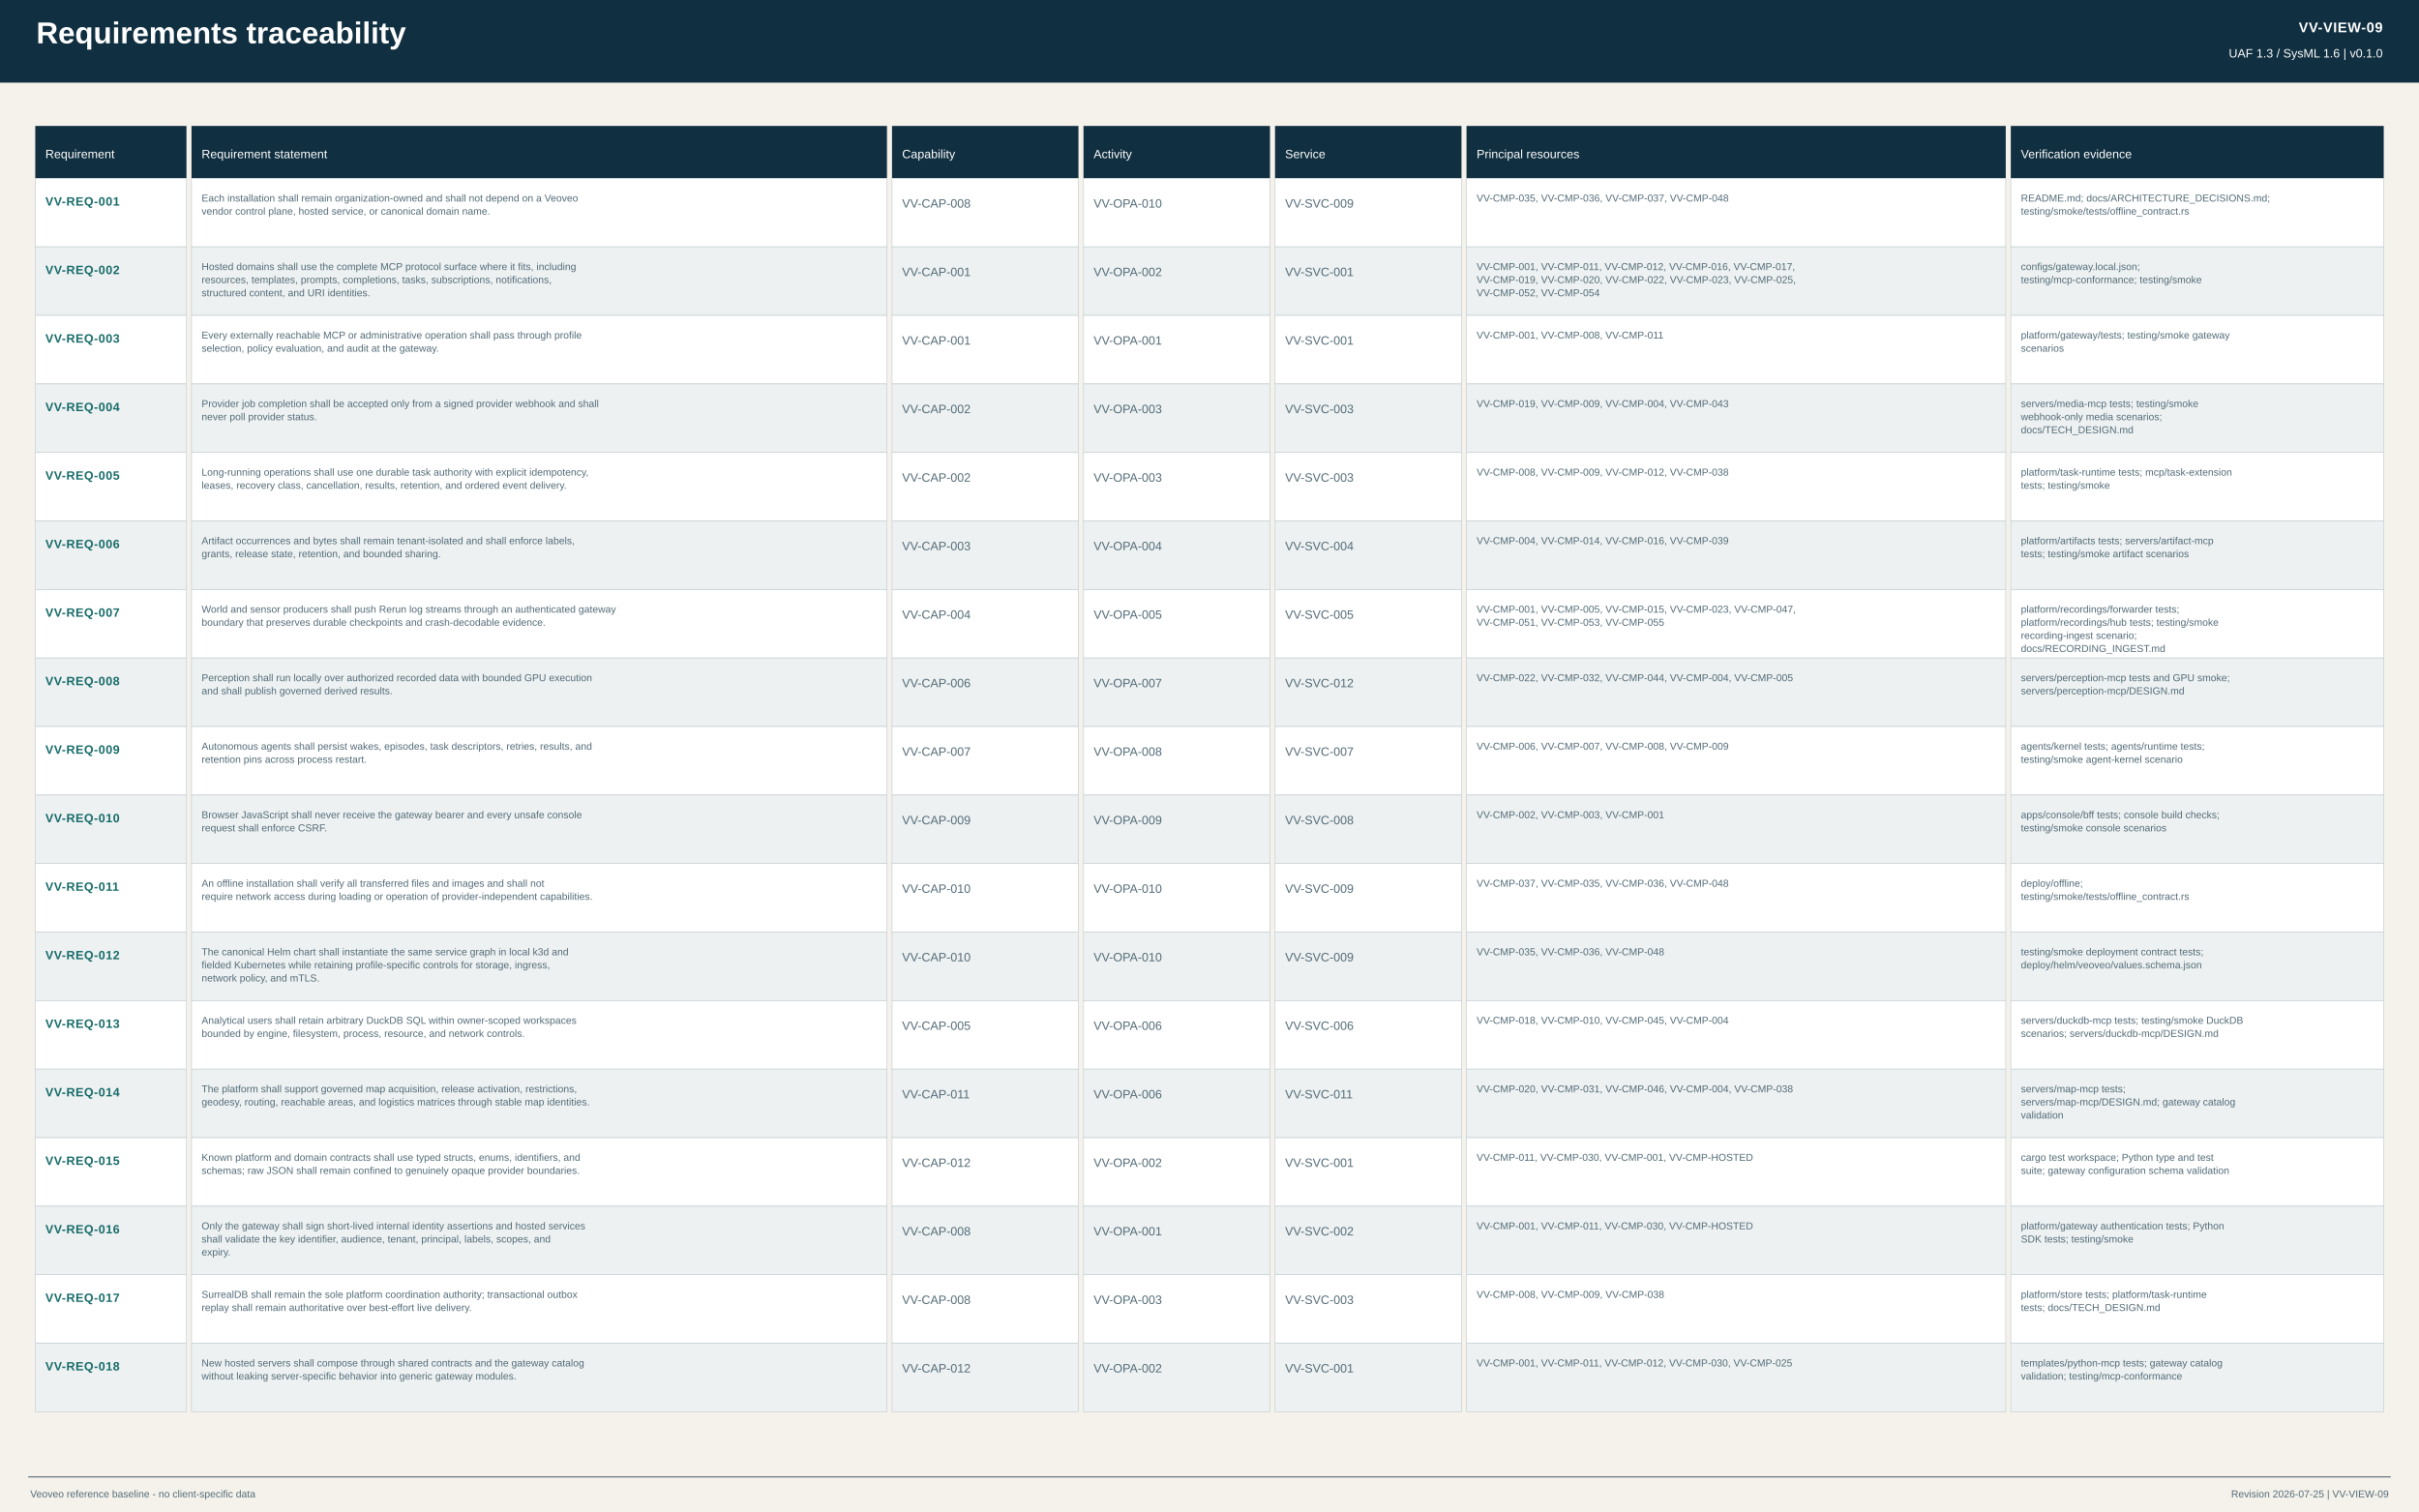
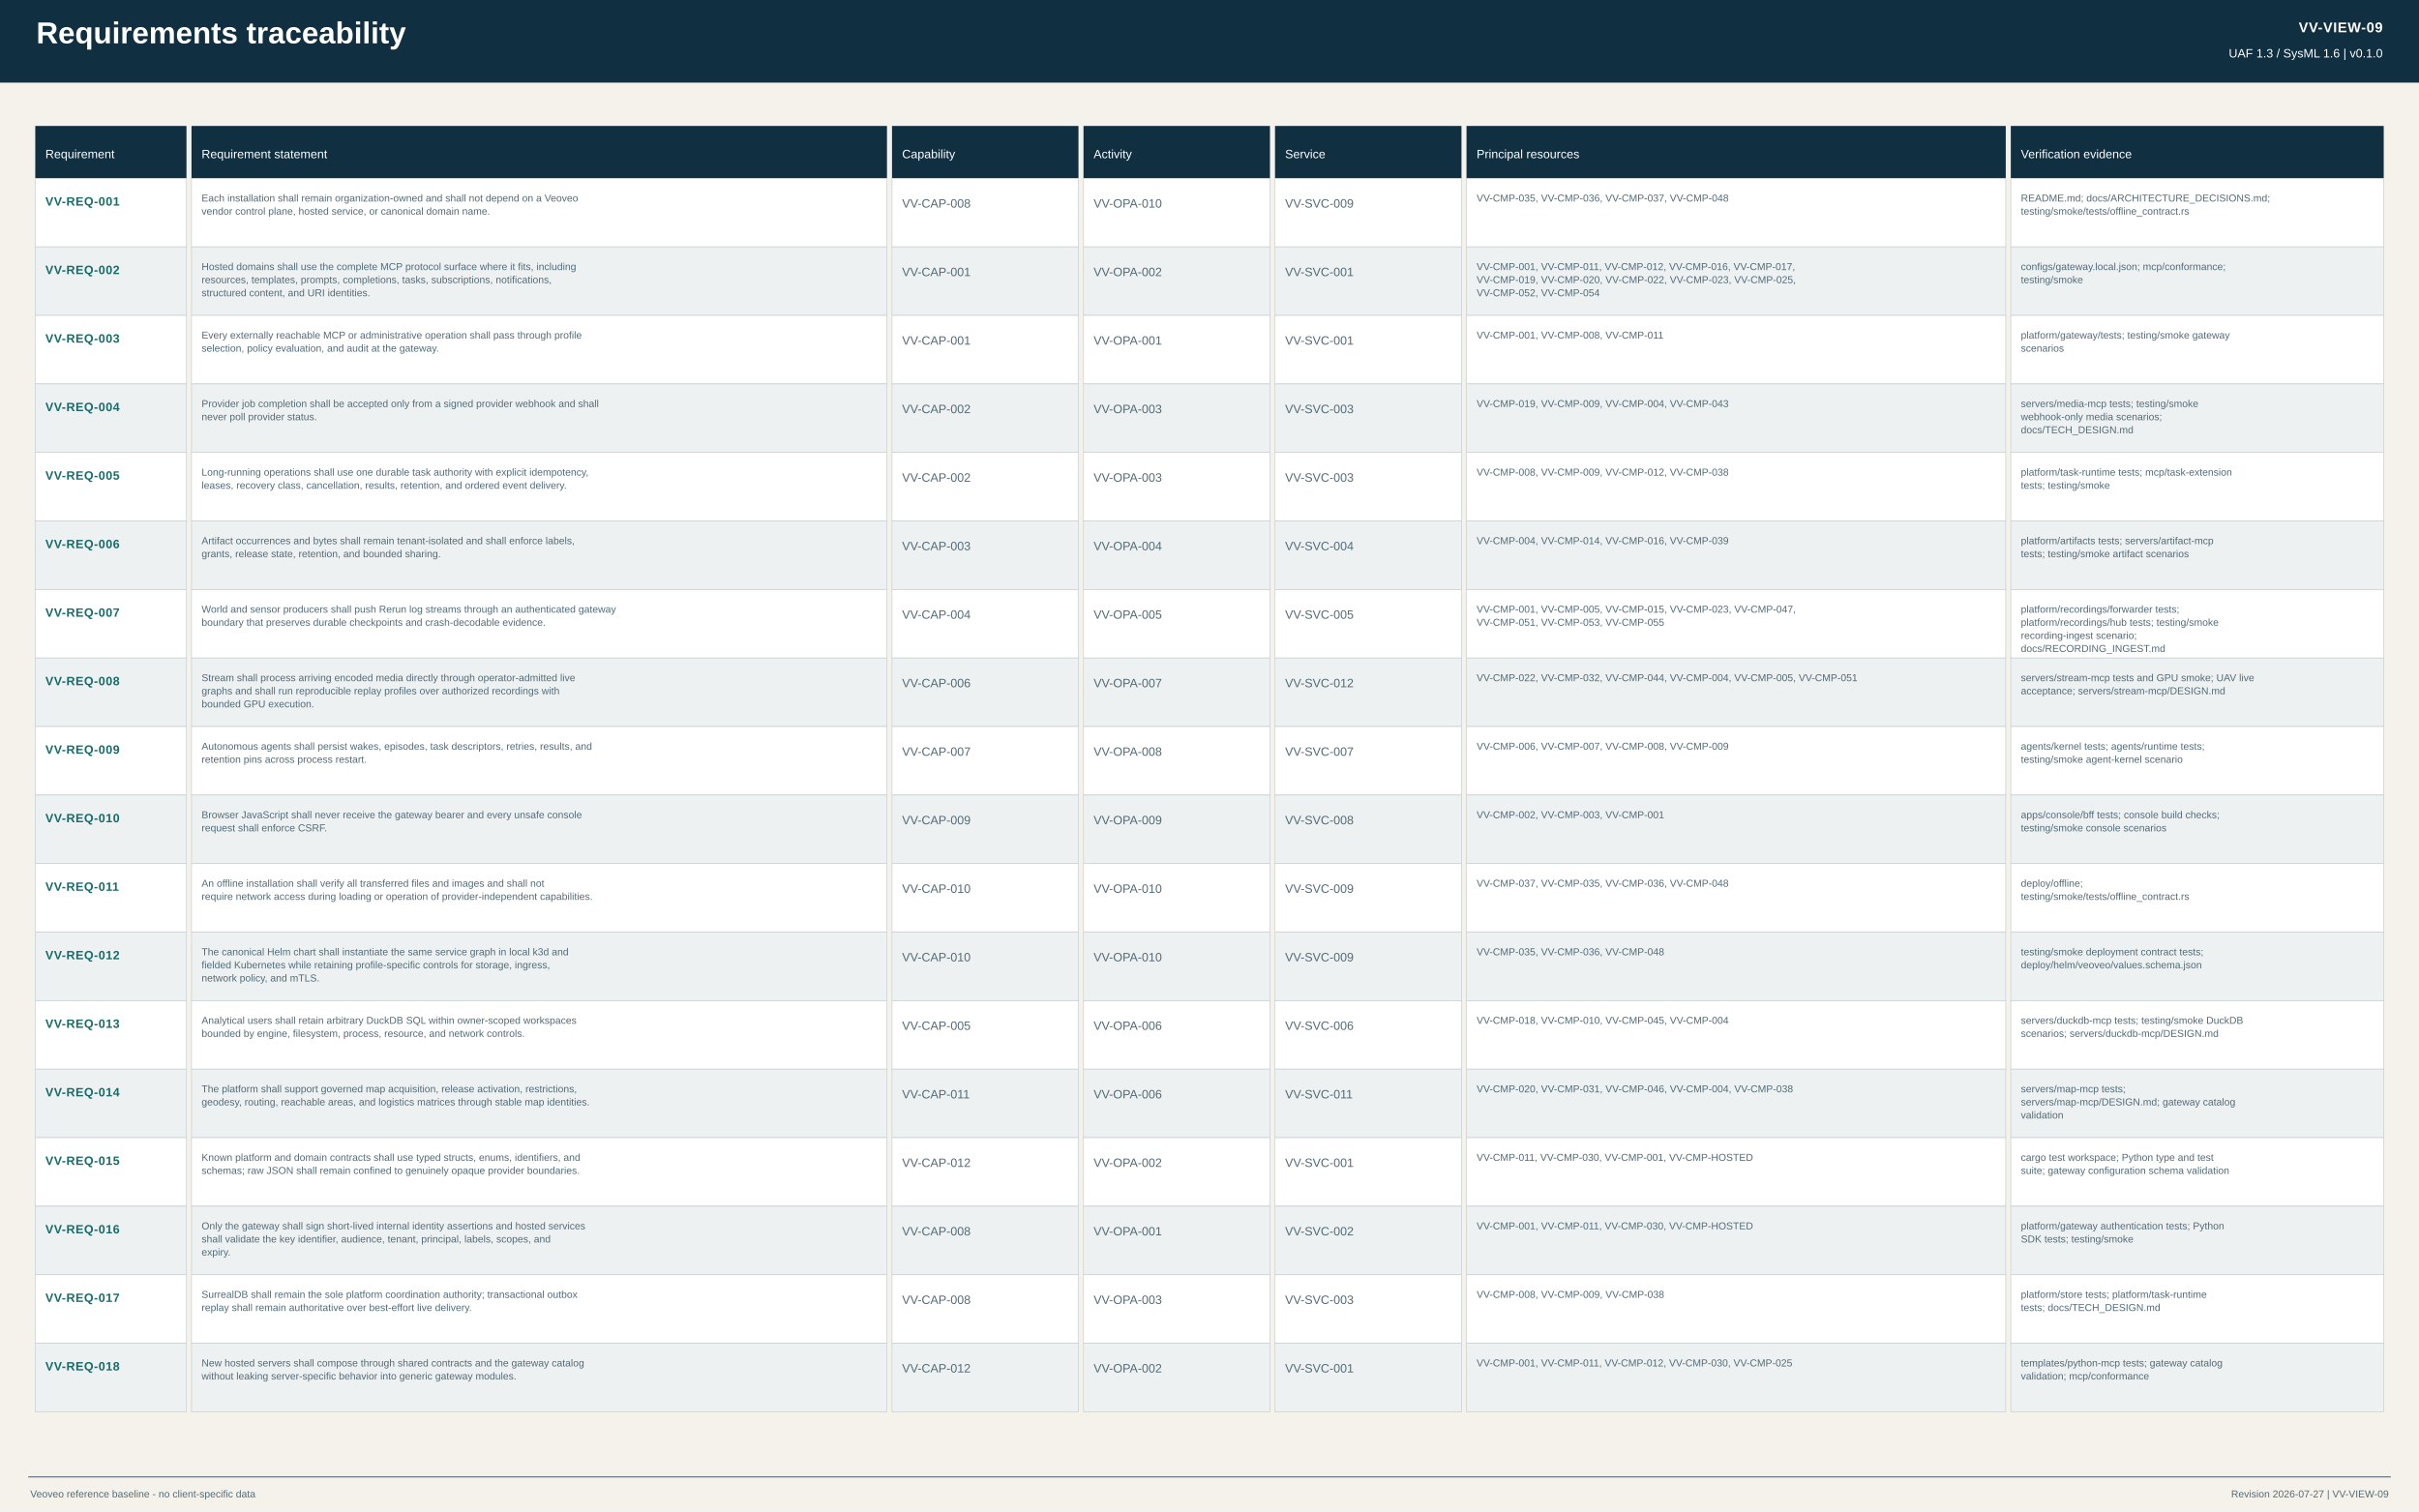
<svg xmlns="http://www.w3.org/2000/svg" viewBox="0 0 2400 1500" width="2400" height="1500" role="img" aria-labelledby="title desc">
  <defs>
    <marker id="arrow" viewBox="0 0 10 10" refX="9" refY="5" markerWidth="7" markerHeight="7" orient="auto-start-reverse">
      <path d="M 0 0 L 10 5 L 0 10 z" fill="#21465b" />
    </marker>
    <marker id="arrow-muted" viewBox="0 0 10 10" refX="9" refY="5" markerWidth="7" markerHeight="7" orient="auto-start-reverse">
      <path d="M 0 0 L 10 5 L 0 10 z" fill="#687983" />
    </marker>
    <filter id="shadow" x="-10%" y="-10%" width="120%" height="130%">
      <feDropShadow dx="0" dy="2" stdDeviation="3" flood-color="#0b2534" flood-opacity="0.12" />
    </filter>
  </defs>
  <style>
.title{font:700 30px Arial,Helvetica,sans-serif;fill:#102f40}.subtitle{font:400 15px Arial,Helvetica,sans-serif;fill:#4d626d}.label{font:700 14px Arial,Helvetica,sans-serif;fill:#102f40;letter-spacing:.04em}.node-title{font:700 17px Arial,Helvetica,sans-serif;fill:#102f40}.node-id{font:700 12px Arial,Helvetica,sans-serif;fill:#176b68;letter-spacing:.04em}.body{font:400 14px Arial,Helvetica,sans-serif;fill:#2d4653}.small{font:400 12px Arial,Helvetica,sans-serif;fill:#526a76}.tiny{font:400 10px Arial,Helvetica,sans-serif;fill:#526a76}.inverse{fill:#ffffff}.edge{stroke:#21465b;stroke-width:2.2;fill:none;marker-end:url(#arrow)}.edge-muted{stroke:#687983;stroke-width:1.6;fill:none;marker-end:url(#arrow-muted)}.edge-dash{stroke:#687983;stroke-width:1.5;stroke-dasharray:7 6;fill:none;marker-end:url(#arrow-muted)}
</style>
  <rect x="0" y="0" width="2400" height="1500" rx="0" fill="#f5f2eb" stroke="none" stroke-width="1" opacity="1" />
  <rect x="0" y="0" width="2400" height="82" rx="0" fill="#102f40" stroke="none" stroke-width="1" opacity="1" />
  <text x="36" y="43" class="title inverse" text-anchor="start">Requirements traceability</text>
  <text x="2364" y="32" class="label inverse" text-anchor="end">VV-VIEW-09</text>
  <text x="2364" y="57" class="small inverse" text-anchor="end">UAF 1.3 / SysML 1.6 | v0.1.0</text>
  <rect x="35" y="125" width="150" height="52" rx="0" fill="#102f40" stroke="none" stroke-width="1" opacity="1" />
  <text x="45" y="157" class="small inverse" text-anchor="start">Requirement</text>
  <rect x="190" y="125" width="690" height="52" rx="0" fill="#102f40" stroke="none" stroke-width="1" opacity="1" />
  <text x="200" y="157" class="small inverse" text-anchor="start">Requirement statement</text>
  <rect x="885" y="125" width="185" height="52" rx="0" fill="#102f40" stroke="none" stroke-width="1" opacity="1" />
  <text x="895" y="157" class="small inverse" text-anchor="start">Capability</text>
  <rect x="1075" y="125" width="185" height="52" rx="0" fill="#102f40" stroke="none" stroke-width="1" opacity="1" />
  <text x="1085" y="157" class="small inverse" text-anchor="start">Activity</text>
  <rect x="1265" y="125" width="185" height="52" rx="0" fill="#102f40" stroke="none" stroke-width="1" opacity="1" />
  <text x="1275" y="157" class="small inverse" text-anchor="start">Service</text>
  <rect x="1455" y="125" width="535" height="52" rx="0" fill="#102f40" stroke="none" stroke-width="1" opacity="1" />
  <text x="1465" y="157" class="small inverse" text-anchor="start">Principal resources</text>
  <rect x="1995" y="125" width="370" height="52" rx="0" fill="#102f40" stroke="none" stroke-width="1" opacity="1" />
  <text x="2005" y="157" class="small inverse" text-anchor="start">Verification evidence</text>
  <rect x="35" y="177" width="150" height="68" rx="0" fill="#ffffff" stroke="#c7d1d5" stroke-width="0.7" opacity="1" />
  <rect x="190" y="177" width="690" height="68" rx="0" fill="#ffffff" stroke="#c7d1d5" stroke-width="0.7" opacity="1" />
  <rect x="885" y="177" width="185" height="68" rx="0" fill="#ffffff" stroke="#c7d1d5" stroke-width="0.7" opacity="1" />
  <rect x="1075" y="177" width="185" height="68" rx="0" fill="#ffffff" stroke="#c7d1d5" stroke-width="0.7" opacity="1" />
  <rect x="1265" y="177" width="185" height="68" rx="0" fill="#ffffff" stroke="#c7d1d5" stroke-width="0.7" opacity="1" />
  <rect x="1455" y="177" width="535" height="68" rx="0" fill="#ffffff" stroke="#c7d1d5" stroke-width="0.7" opacity="1" />
  <rect x="1995" y="177" width="370" height="68" rx="0" fill="#ffffff" stroke="#c7d1d5" stroke-width="0.7" opacity="1" />
  <text x="45" y="204" class="node-id" text-anchor="start">VV-REQ-001</text>
  <text x="200" y="200" class="tiny" text-anchor="start">
    <tspan x="200" dy="0">Each installation shall remain organization-owned and shall not depend on a Veoveo</tspan>
    <tspan x="200" dy="13">vendor control plane, hosted service, or canonical domain name.</tspan>
  </text>
  <text x="895" y="206" class="small" text-anchor="start">VV-CAP-008</text>
  <text x="1085" y="206" class="small" text-anchor="start">VV-OPA-010</text>
  <text x="1275" y="206" class="small" text-anchor="start">VV-SVC-009</text>
  <text x="1465" y="200" class="tiny" text-anchor="start">
    <tspan x="1465" dy="0">VV-CMP-035, VV-CMP-036, VV-CMP-037, VV-CMP-048</tspan>
  </text>
  <text x="2005" y="200" class="tiny" text-anchor="start">
    <tspan x="2005" dy="0">README.md; docs/ARCHITECTURE_DECISIONS.md;</tspan>
    <tspan x="2005" dy="13">testing/smoke/tests/offline_contract.rs</tspan>
  </text>
  <rect x="35" y="245" width="150" height="68" rx="0" fill="#edf1f2" stroke="#c7d1d5" stroke-width="0.7" opacity="1" />
  <rect x="190" y="245" width="690" height="68" rx="0" fill="#edf1f2" stroke="#c7d1d5" stroke-width="0.7" opacity="1" />
  <rect x="885" y="245" width="185" height="68" rx="0" fill="#edf1f2" stroke="#c7d1d5" stroke-width="0.7" opacity="1" />
  <rect x="1075" y="245" width="185" height="68" rx="0" fill="#edf1f2" stroke="#c7d1d5" stroke-width="0.7" opacity="1" />
  <rect x="1265" y="245" width="185" height="68" rx="0" fill="#edf1f2" stroke="#c7d1d5" stroke-width="0.7" opacity="1" />
  <rect x="1455" y="245" width="535" height="68" rx="0" fill="#edf1f2" stroke="#c7d1d5" stroke-width="0.7" opacity="1" />
  <rect x="1995" y="245" width="370" height="68" rx="0" fill="#edf1f2" stroke="#c7d1d5" stroke-width="0.7" opacity="1" />
  <text x="45" y="272" class="node-id" text-anchor="start">VV-REQ-002</text>
  <text x="200" y="268" class="tiny" text-anchor="start">
    <tspan x="200" dy="0">Hosted domains shall use the complete MCP protocol surface where it fits, including</tspan>
    <tspan x="200" dy="13">resources, templates, prompts, completions, tasks, subscriptions, notifications,</tspan>
    <tspan x="200" dy="13">structured content, and URI identities.</tspan>
  </text>
  <text x="895" y="274" class="small" text-anchor="start">VV-CAP-001</text>
  <text x="1085" y="274" class="small" text-anchor="start">VV-OPA-002</text>
  <text x="1275" y="274" class="small" text-anchor="start">VV-SVC-001</text>
  <text x="1465" y="268" class="tiny" text-anchor="start">
    <tspan x="1465" dy="0">VV-CMP-001, VV-CMP-011, VV-CMP-012, VV-CMP-016, VV-CMP-017,</tspan>
    <tspan x="1465" dy="13">VV-CMP-019, VV-CMP-020, VV-CMP-022, VV-CMP-023, VV-CMP-025,</tspan>
    <tspan x="1465" dy="13">VV-CMP-052, VV-CMP-054</tspan>
  </text>
  <text x="2005" y="268" class="tiny" text-anchor="start">
-     <tspan x="2005" dy="0">configs/gateway.local.json;</tspan>
-     <tspan x="2005" dy="13">testing/mcp-conformance; testing/smoke</tspan>
+     <tspan x="2005" dy="0">configs/gateway.local.json; mcp/conformance;</tspan>
+     <tspan x="2005" dy="13">testing/smoke</tspan>
  </text>
  <rect x="35" y="313" width="150" height="68" rx="0" fill="#ffffff" stroke="#c7d1d5" stroke-width="0.7" opacity="1" />
  <rect x="190" y="313" width="690" height="68" rx="0" fill="#ffffff" stroke="#c7d1d5" stroke-width="0.7" opacity="1" />
  <rect x="885" y="313" width="185" height="68" rx="0" fill="#ffffff" stroke="#c7d1d5" stroke-width="0.7" opacity="1" />
  <rect x="1075" y="313" width="185" height="68" rx="0" fill="#ffffff" stroke="#c7d1d5" stroke-width="0.7" opacity="1" />
  <rect x="1265" y="313" width="185" height="68" rx="0" fill="#ffffff" stroke="#c7d1d5" stroke-width="0.7" opacity="1" />
  <rect x="1455" y="313" width="535" height="68" rx="0" fill="#ffffff" stroke="#c7d1d5" stroke-width="0.7" opacity="1" />
  <rect x="1995" y="313" width="370" height="68" rx="0" fill="#ffffff" stroke="#c7d1d5" stroke-width="0.7" opacity="1" />
  <text x="45" y="340" class="node-id" text-anchor="start">VV-REQ-003</text>
  <text x="200" y="336" class="tiny" text-anchor="start">
    <tspan x="200" dy="0">Every externally reachable MCP or administrative operation shall pass through profile</tspan>
    <tspan x="200" dy="13">selection, policy evaluation, and audit at the gateway.</tspan>
  </text>
  <text x="895" y="342" class="small" text-anchor="start">VV-CAP-001</text>
  <text x="1085" y="342" class="small" text-anchor="start">VV-OPA-001</text>
  <text x="1275" y="342" class="small" text-anchor="start">VV-SVC-001</text>
  <text x="1465" y="336" class="tiny" text-anchor="start">
    <tspan x="1465" dy="0">VV-CMP-001, VV-CMP-008, VV-CMP-011</tspan>
  </text>
  <text x="2005" y="336" class="tiny" text-anchor="start">
    <tspan x="2005" dy="0">platform/gateway/tests; testing/smoke gateway</tspan>
    <tspan x="2005" dy="13">scenarios</tspan>
  </text>
  <rect x="35" y="381" width="150" height="68" rx="0" fill="#edf1f2" stroke="#c7d1d5" stroke-width="0.7" opacity="1" />
  <rect x="190" y="381" width="690" height="68" rx="0" fill="#edf1f2" stroke="#c7d1d5" stroke-width="0.7" opacity="1" />
  <rect x="885" y="381" width="185" height="68" rx="0" fill="#edf1f2" stroke="#c7d1d5" stroke-width="0.7" opacity="1" />
  <rect x="1075" y="381" width="185" height="68" rx="0" fill="#edf1f2" stroke="#c7d1d5" stroke-width="0.7" opacity="1" />
  <rect x="1265" y="381" width="185" height="68" rx="0" fill="#edf1f2" stroke="#c7d1d5" stroke-width="0.7" opacity="1" />
  <rect x="1455" y="381" width="535" height="68" rx="0" fill="#edf1f2" stroke="#c7d1d5" stroke-width="0.7" opacity="1" />
  <rect x="1995" y="381" width="370" height="68" rx="0" fill="#edf1f2" stroke="#c7d1d5" stroke-width="0.7" opacity="1" />
  <text x="45" y="408" class="node-id" text-anchor="start">VV-REQ-004</text>
  <text x="200" y="404" class="tiny" text-anchor="start">
    <tspan x="200" dy="0">Provider job completion shall be accepted only from a signed provider webhook and shall</tspan>
    <tspan x="200" dy="13">never poll provider status.</tspan>
  </text>
  <text x="895" y="410" class="small" text-anchor="start">VV-CAP-002</text>
  <text x="1085" y="410" class="small" text-anchor="start">VV-OPA-003</text>
  <text x="1275" y="410" class="small" text-anchor="start">VV-SVC-003</text>
  <text x="1465" y="404" class="tiny" text-anchor="start">
    <tspan x="1465" dy="0">VV-CMP-019, VV-CMP-009, VV-CMP-004, VV-CMP-043</tspan>
  </text>
  <text x="2005" y="404" class="tiny" text-anchor="start">
    <tspan x="2005" dy="0">servers/media-mcp tests; testing/smoke</tspan>
    <tspan x="2005" dy="13">webhook-only media scenarios;</tspan>
    <tspan x="2005" dy="13">docs/TECH_DESIGN.md</tspan>
  </text>
  <rect x="35" y="449" width="150" height="68" rx="0" fill="#ffffff" stroke="#c7d1d5" stroke-width="0.7" opacity="1" />
  <rect x="190" y="449" width="690" height="68" rx="0" fill="#ffffff" stroke="#c7d1d5" stroke-width="0.7" opacity="1" />
  <rect x="885" y="449" width="185" height="68" rx="0" fill="#ffffff" stroke="#c7d1d5" stroke-width="0.7" opacity="1" />
  <rect x="1075" y="449" width="185" height="68" rx="0" fill="#ffffff" stroke="#c7d1d5" stroke-width="0.7" opacity="1" />
  <rect x="1265" y="449" width="185" height="68" rx="0" fill="#ffffff" stroke="#c7d1d5" stroke-width="0.7" opacity="1" />
  <rect x="1455" y="449" width="535" height="68" rx="0" fill="#ffffff" stroke="#c7d1d5" stroke-width="0.7" opacity="1" />
  <rect x="1995" y="449" width="370" height="68" rx="0" fill="#ffffff" stroke="#c7d1d5" stroke-width="0.7" opacity="1" />
  <text x="45" y="476" class="node-id" text-anchor="start">VV-REQ-005</text>
  <text x="200" y="472" class="tiny" text-anchor="start">
    <tspan x="200" dy="0">Long-running operations shall use one durable task authority with explicit idempotency,</tspan>
    <tspan x="200" dy="13">leases, recovery class, cancellation, results, retention, and ordered event delivery.</tspan>
  </text>
  <text x="895" y="478" class="small" text-anchor="start">VV-CAP-002</text>
  <text x="1085" y="478" class="small" text-anchor="start">VV-OPA-003</text>
  <text x="1275" y="478" class="small" text-anchor="start">VV-SVC-003</text>
  <text x="1465" y="472" class="tiny" text-anchor="start">
    <tspan x="1465" dy="0">VV-CMP-008, VV-CMP-009, VV-CMP-012, VV-CMP-038</tspan>
  </text>
  <text x="2005" y="472" class="tiny" text-anchor="start">
    <tspan x="2005" dy="0">platform/task-runtime tests; mcp/task-extension</tspan>
    <tspan x="2005" dy="13">tests; testing/smoke</tspan>
  </text>
  <rect x="35" y="517" width="150" height="68" rx="0" fill="#edf1f2" stroke="#c7d1d5" stroke-width="0.7" opacity="1" />
  <rect x="190" y="517" width="690" height="68" rx="0" fill="#edf1f2" stroke="#c7d1d5" stroke-width="0.7" opacity="1" />
  <rect x="885" y="517" width="185" height="68" rx="0" fill="#edf1f2" stroke="#c7d1d5" stroke-width="0.7" opacity="1" />
  <rect x="1075" y="517" width="185" height="68" rx="0" fill="#edf1f2" stroke="#c7d1d5" stroke-width="0.7" opacity="1" />
  <rect x="1265" y="517" width="185" height="68" rx="0" fill="#edf1f2" stroke="#c7d1d5" stroke-width="0.7" opacity="1" />
  <rect x="1455" y="517" width="535" height="68" rx="0" fill="#edf1f2" stroke="#c7d1d5" stroke-width="0.7" opacity="1" />
  <rect x="1995" y="517" width="370" height="68" rx="0" fill="#edf1f2" stroke="#c7d1d5" stroke-width="0.7" opacity="1" />
  <text x="45" y="544" class="node-id" text-anchor="start">VV-REQ-006</text>
  <text x="200" y="540" class="tiny" text-anchor="start">
    <tspan x="200" dy="0">Artifact occurrences and bytes shall remain tenant-isolated and shall enforce labels,</tspan>
    <tspan x="200" dy="13">grants, release state, retention, and bounded sharing.</tspan>
  </text>
  <text x="895" y="546" class="small" text-anchor="start">VV-CAP-003</text>
  <text x="1085" y="546" class="small" text-anchor="start">VV-OPA-004</text>
  <text x="1275" y="546" class="small" text-anchor="start">VV-SVC-004</text>
  <text x="1465" y="540" class="tiny" text-anchor="start">
    <tspan x="1465" dy="0">VV-CMP-004, VV-CMP-014, VV-CMP-016, VV-CMP-039</tspan>
  </text>
  <text x="2005" y="540" class="tiny" text-anchor="start">
    <tspan x="2005" dy="0">platform/artifacts tests; servers/artifact-mcp</tspan>
    <tspan x="2005" dy="13">tests; testing/smoke artifact scenarios</tspan>
  </text>
  <rect x="35" y="585" width="150" height="68" rx="0" fill="#ffffff" stroke="#c7d1d5" stroke-width="0.7" opacity="1" />
  <rect x="190" y="585" width="690" height="68" rx="0" fill="#ffffff" stroke="#c7d1d5" stroke-width="0.7" opacity="1" />
  <rect x="885" y="585" width="185" height="68" rx="0" fill="#ffffff" stroke="#c7d1d5" stroke-width="0.7" opacity="1" />
  <rect x="1075" y="585" width="185" height="68" rx="0" fill="#ffffff" stroke="#c7d1d5" stroke-width="0.7" opacity="1" />
  <rect x="1265" y="585" width="185" height="68" rx="0" fill="#ffffff" stroke="#c7d1d5" stroke-width="0.7" opacity="1" />
  <rect x="1455" y="585" width="535" height="68" rx="0" fill="#ffffff" stroke="#c7d1d5" stroke-width="0.7" opacity="1" />
  <rect x="1995" y="585" width="370" height="68" rx="0" fill="#ffffff" stroke="#c7d1d5" stroke-width="0.7" opacity="1" />
  <text x="45" y="612" class="node-id" text-anchor="start">VV-REQ-007</text>
  <text x="200" y="608" class="tiny" text-anchor="start">
    <tspan x="200" dy="0">World and sensor producers shall push Rerun log streams through an authenticated gateway</tspan>
    <tspan x="200" dy="13">boundary that preserves durable checkpoints and crash-decodable evidence.</tspan>
  </text>
  <text x="895" y="614" class="small" text-anchor="start">VV-CAP-004</text>
  <text x="1085" y="614" class="small" text-anchor="start">VV-OPA-005</text>
  <text x="1275" y="614" class="small" text-anchor="start">VV-SVC-005</text>
  <text x="1465" y="608" class="tiny" text-anchor="start">
    <tspan x="1465" dy="0">VV-CMP-001, VV-CMP-005, VV-CMP-015, VV-CMP-023, VV-CMP-047,</tspan>
    <tspan x="1465" dy="13">VV-CMP-051, VV-CMP-053, VV-CMP-055</tspan>
  </text>
  <text x="2005" y="608" class="tiny" text-anchor="start">
    <tspan x="2005" dy="0">platform/recordings/forwarder tests;</tspan>
    <tspan x="2005" dy="13">platform/recordings/hub tests; testing/smoke</tspan>
    <tspan x="2005" dy="13">recording-ingest scenario;</tspan>
    <tspan x="2005" dy="13">docs/RECORDING_INGEST.md</tspan>
  </text>
  <rect x="35" y="653" width="150" height="68" rx="0" fill="#edf1f2" stroke="#c7d1d5" stroke-width="0.7" opacity="1" />
  <rect x="190" y="653" width="690" height="68" rx="0" fill="#edf1f2" stroke="#c7d1d5" stroke-width="0.7" opacity="1" />
  <rect x="885" y="653" width="185" height="68" rx="0" fill="#edf1f2" stroke="#c7d1d5" stroke-width="0.7" opacity="1" />
  <rect x="1075" y="653" width="185" height="68" rx="0" fill="#edf1f2" stroke="#c7d1d5" stroke-width="0.7" opacity="1" />
  <rect x="1265" y="653" width="185" height="68" rx="0" fill="#edf1f2" stroke="#c7d1d5" stroke-width="0.7" opacity="1" />
  <rect x="1455" y="653" width="535" height="68" rx="0" fill="#edf1f2" stroke="#c7d1d5" stroke-width="0.7" opacity="1" />
  <rect x="1995" y="653" width="370" height="68" rx="0" fill="#edf1f2" stroke="#c7d1d5" stroke-width="0.7" opacity="1" />
  <text x="45" y="680" class="node-id" text-anchor="start">VV-REQ-008</text>
  <text x="200" y="676" class="tiny" text-anchor="start">
-     <tspan x="200" dy="0">Perception shall run locally over authorized recorded data with bounded GPU execution</tspan>
-     <tspan x="200" dy="13">and shall publish governed derived results.</tspan>
+     <tspan x="200" dy="0">Stream shall process arriving encoded media directly through operator-admitted live</tspan>
+     <tspan x="200" dy="13">graphs and shall run reproducible replay profiles over authorized recordings with</tspan>
+     <tspan x="200" dy="13">bounded GPU execution.</tspan>
  </text>
  <text x="895" y="682" class="small" text-anchor="start">VV-CAP-006</text>
  <text x="1085" y="682" class="small" text-anchor="start">VV-OPA-007</text>
  <text x="1275" y="682" class="small" text-anchor="start">VV-SVC-012</text>
  <text x="1465" y="676" class="tiny" text-anchor="start">
-     <tspan x="1465" dy="0">VV-CMP-022, VV-CMP-032, VV-CMP-044, VV-CMP-004, VV-CMP-005</tspan>
+     <tspan x="1465" dy="0">VV-CMP-022, VV-CMP-032, VV-CMP-044, VV-CMP-004, VV-CMP-005, VV-CMP-051</tspan>
  </text>
  <text x="2005" y="676" class="tiny" text-anchor="start">
-     <tspan x="2005" dy="0">servers/perception-mcp tests and GPU smoke;</tspan>
-     <tspan x="2005" dy="13">servers/perception-mcp/DESIGN.md</tspan>
+     <tspan x="2005" dy="0">servers/stream-mcp tests and GPU smoke; UAV live</tspan>
+     <tspan x="2005" dy="13">acceptance; servers/stream-mcp/DESIGN.md</tspan>
  </text>
  <rect x="35" y="721" width="150" height="68" rx="0" fill="#ffffff" stroke="#c7d1d5" stroke-width="0.7" opacity="1" />
  <rect x="190" y="721" width="690" height="68" rx="0" fill="#ffffff" stroke="#c7d1d5" stroke-width="0.7" opacity="1" />
  <rect x="885" y="721" width="185" height="68" rx="0" fill="#ffffff" stroke="#c7d1d5" stroke-width="0.7" opacity="1" />
  <rect x="1075" y="721" width="185" height="68" rx="0" fill="#ffffff" stroke="#c7d1d5" stroke-width="0.7" opacity="1" />
  <rect x="1265" y="721" width="185" height="68" rx="0" fill="#ffffff" stroke="#c7d1d5" stroke-width="0.7" opacity="1" />
  <rect x="1455" y="721" width="535" height="68" rx="0" fill="#ffffff" stroke="#c7d1d5" stroke-width="0.7" opacity="1" />
  <rect x="1995" y="721" width="370" height="68" rx="0" fill="#ffffff" stroke="#c7d1d5" stroke-width="0.7" opacity="1" />
  <text x="45" y="748" class="node-id" text-anchor="start">VV-REQ-009</text>
  <text x="200" y="744" class="tiny" text-anchor="start">
    <tspan x="200" dy="0">Autonomous agents shall persist wakes, episodes, task descriptors, retries, results, and</tspan>
    <tspan x="200" dy="13">retention pins across process restart.</tspan>
  </text>
  <text x="895" y="750" class="small" text-anchor="start">VV-CAP-007</text>
  <text x="1085" y="750" class="small" text-anchor="start">VV-OPA-008</text>
  <text x="1275" y="750" class="small" text-anchor="start">VV-SVC-007</text>
  <text x="1465" y="744" class="tiny" text-anchor="start">
    <tspan x="1465" dy="0">VV-CMP-006, VV-CMP-007, VV-CMP-008, VV-CMP-009</tspan>
  </text>
  <text x="2005" y="744" class="tiny" text-anchor="start">
    <tspan x="2005" dy="0">agents/kernel tests; agents/runtime tests;</tspan>
    <tspan x="2005" dy="13">testing/smoke agent-kernel scenario</tspan>
  </text>
  <rect x="35" y="789" width="150" height="68" rx="0" fill="#edf1f2" stroke="#c7d1d5" stroke-width="0.7" opacity="1" />
  <rect x="190" y="789" width="690" height="68" rx="0" fill="#edf1f2" stroke="#c7d1d5" stroke-width="0.7" opacity="1" />
  <rect x="885" y="789" width="185" height="68" rx="0" fill="#edf1f2" stroke="#c7d1d5" stroke-width="0.7" opacity="1" />
  <rect x="1075" y="789" width="185" height="68" rx="0" fill="#edf1f2" stroke="#c7d1d5" stroke-width="0.7" opacity="1" />
  <rect x="1265" y="789" width="185" height="68" rx="0" fill="#edf1f2" stroke="#c7d1d5" stroke-width="0.7" opacity="1" />
  <rect x="1455" y="789" width="535" height="68" rx="0" fill="#edf1f2" stroke="#c7d1d5" stroke-width="0.7" opacity="1" />
  <rect x="1995" y="789" width="370" height="68" rx="0" fill="#edf1f2" stroke="#c7d1d5" stroke-width="0.7" opacity="1" />
  <text x="45" y="816" class="node-id" text-anchor="start">VV-REQ-010</text>
  <text x="200" y="812" class="tiny" text-anchor="start">
    <tspan x="200" dy="0">Browser JavaScript shall never receive the gateway bearer and every unsafe console</tspan>
    <tspan x="200" dy="13">request shall enforce CSRF.</tspan>
  </text>
  <text x="895" y="818" class="small" text-anchor="start">VV-CAP-009</text>
  <text x="1085" y="818" class="small" text-anchor="start">VV-OPA-009</text>
  <text x="1275" y="818" class="small" text-anchor="start">VV-SVC-008</text>
  <text x="1465" y="812" class="tiny" text-anchor="start">
    <tspan x="1465" dy="0">VV-CMP-002, VV-CMP-003, VV-CMP-001</tspan>
  </text>
  <text x="2005" y="812" class="tiny" text-anchor="start">
    <tspan x="2005" dy="0">apps/console/bff tests; console build checks;</tspan>
    <tspan x="2005" dy="13">testing/smoke console scenarios</tspan>
  </text>
  <rect x="35" y="857" width="150" height="68" rx="0" fill="#ffffff" stroke="#c7d1d5" stroke-width="0.7" opacity="1" />
  <rect x="190" y="857" width="690" height="68" rx="0" fill="#ffffff" stroke="#c7d1d5" stroke-width="0.7" opacity="1" />
  <rect x="885" y="857" width="185" height="68" rx="0" fill="#ffffff" stroke="#c7d1d5" stroke-width="0.7" opacity="1" />
  <rect x="1075" y="857" width="185" height="68" rx="0" fill="#ffffff" stroke="#c7d1d5" stroke-width="0.7" opacity="1" />
  <rect x="1265" y="857" width="185" height="68" rx="0" fill="#ffffff" stroke="#c7d1d5" stroke-width="0.7" opacity="1" />
  <rect x="1455" y="857" width="535" height="68" rx="0" fill="#ffffff" stroke="#c7d1d5" stroke-width="0.7" opacity="1" />
  <rect x="1995" y="857" width="370" height="68" rx="0" fill="#ffffff" stroke="#c7d1d5" stroke-width="0.7" opacity="1" />
  <text x="45" y="884" class="node-id" text-anchor="start">VV-REQ-011</text>
  <text x="200" y="880" class="tiny" text-anchor="start">
    <tspan x="200" dy="0">An offline installation shall verify all transferred files and images and shall not</tspan>
    <tspan x="200" dy="13">require network access during loading or operation of provider-independent capabilities.</tspan>
  </text>
  <text x="895" y="886" class="small" text-anchor="start">VV-CAP-010</text>
  <text x="1085" y="886" class="small" text-anchor="start">VV-OPA-010</text>
  <text x="1275" y="886" class="small" text-anchor="start">VV-SVC-009</text>
  <text x="1465" y="880" class="tiny" text-anchor="start">
    <tspan x="1465" dy="0">VV-CMP-037, VV-CMP-035, VV-CMP-036, VV-CMP-048</tspan>
  </text>
  <text x="2005" y="880" class="tiny" text-anchor="start">
    <tspan x="2005" dy="0">deploy/offline;</tspan>
    <tspan x="2005" dy="13">testing/smoke/tests/offline_contract.rs</tspan>
  </text>
  <rect x="35" y="925" width="150" height="68" rx="0" fill="#edf1f2" stroke="#c7d1d5" stroke-width="0.7" opacity="1" />
  <rect x="190" y="925" width="690" height="68" rx="0" fill="#edf1f2" stroke="#c7d1d5" stroke-width="0.7" opacity="1" />
  <rect x="885" y="925" width="185" height="68" rx="0" fill="#edf1f2" stroke="#c7d1d5" stroke-width="0.7" opacity="1" />
  <rect x="1075" y="925" width="185" height="68" rx="0" fill="#edf1f2" stroke="#c7d1d5" stroke-width="0.7" opacity="1" />
  <rect x="1265" y="925" width="185" height="68" rx="0" fill="#edf1f2" stroke="#c7d1d5" stroke-width="0.7" opacity="1" />
  <rect x="1455" y="925" width="535" height="68" rx="0" fill="#edf1f2" stroke="#c7d1d5" stroke-width="0.7" opacity="1" />
  <rect x="1995" y="925" width="370" height="68" rx="0" fill="#edf1f2" stroke="#c7d1d5" stroke-width="0.7" opacity="1" />
  <text x="45" y="952" class="node-id" text-anchor="start">VV-REQ-012</text>
  <text x="200" y="948" class="tiny" text-anchor="start">
    <tspan x="200" dy="0">The canonical Helm chart shall instantiate the same service graph in local k3d and</tspan>
    <tspan x="200" dy="13">fielded Kubernetes while retaining profile-specific controls for storage, ingress,</tspan>
    <tspan x="200" dy="13">network policy, and mTLS.</tspan>
  </text>
  <text x="895" y="954" class="small" text-anchor="start">VV-CAP-010</text>
  <text x="1085" y="954" class="small" text-anchor="start">VV-OPA-010</text>
  <text x="1275" y="954" class="small" text-anchor="start">VV-SVC-009</text>
  <text x="1465" y="948" class="tiny" text-anchor="start">
    <tspan x="1465" dy="0">VV-CMP-035, VV-CMP-036, VV-CMP-048</tspan>
  </text>
  <text x="2005" y="948" class="tiny" text-anchor="start">
    <tspan x="2005" dy="0">testing/smoke deployment contract tests;</tspan>
    <tspan x="2005" dy="13">deploy/helm/veoveo/values.schema.json</tspan>
  </text>
  <rect x="35" y="993" width="150" height="68" rx="0" fill="#ffffff" stroke="#c7d1d5" stroke-width="0.7" opacity="1" />
  <rect x="190" y="993" width="690" height="68" rx="0" fill="#ffffff" stroke="#c7d1d5" stroke-width="0.7" opacity="1" />
  <rect x="885" y="993" width="185" height="68" rx="0" fill="#ffffff" stroke="#c7d1d5" stroke-width="0.7" opacity="1" />
  <rect x="1075" y="993" width="185" height="68" rx="0" fill="#ffffff" stroke="#c7d1d5" stroke-width="0.7" opacity="1" />
  <rect x="1265" y="993" width="185" height="68" rx="0" fill="#ffffff" stroke="#c7d1d5" stroke-width="0.7" opacity="1" />
  <rect x="1455" y="993" width="535" height="68" rx="0" fill="#ffffff" stroke="#c7d1d5" stroke-width="0.7" opacity="1" />
  <rect x="1995" y="993" width="370" height="68" rx="0" fill="#ffffff" stroke="#c7d1d5" stroke-width="0.7" opacity="1" />
  <text x="45" y="1020" class="node-id" text-anchor="start">VV-REQ-013</text>
  <text x="200" y="1016" class="tiny" text-anchor="start">
    <tspan x="200" dy="0">Analytical users shall retain arbitrary DuckDB SQL within owner-scoped workspaces</tspan>
    <tspan x="200" dy="13">bounded by engine, filesystem, process, resource, and network controls.</tspan>
  </text>
  <text x="895" y="1022" class="small" text-anchor="start">VV-CAP-005</text>
  <text x="1085" y="1022" class="small" text-anchor="start">VV-OPA-006</text>
  <text x="1275" y="1022" class="small" text-anchor="start">VV-SVC-006</text>
  <text x="1465" y="1016" class="tiny" text-anchor="start">
    <tspan x="1465" dy="0">VV-CMP-018, VV-CMP-010, VV-CMP-045, VV-CMP-004</tspan>
  </text>
  <text x="2005" y="1016" class="tiny" text-anchor="start">
    <tspan x="2005" dy="0">servers/duckdb-mcp tests; testing/smoke DuckDB</tspan>
    <tspan x="2005" dy="13">scenarios; servers/duckdb-mcp/DESIGN.md</tspan>
  </text>
  <rect x="35" y="1061" width="150" height="68" rx="0" fill="#edf1f2" stroke="#c7d1d5" stroke-width="0.7" opacity="1" />
  <rect x="190" y="1061" width="690" height="68" rx="0" fill="#edf1f2" stroke="#c7d1d5" stroke-width="0.7" opacity="1" />
  <rect x="885" y="1061" width="185" height="68" rx="0" fill="#edf1f2" stroke="#c7d1d5" stroke-width="0.7" opacity="1" />
  <rect x="1075" y="1061" width="185" height="68" rx="0" fill="#edf1f2" stroke="#c7d1d5" stroke-width="0.7" opacity="1" />
  <rect x="1265" y="1061" width="185" height="68" rx="0" fill="#edf1f2" stroke="#c7d1d5" stroke-width="0.7" opacity="1" />
  <rect x="1455" y="1061" width="535" height="68" rx="0" fill="#edf1f2" stroke="#c7d1d5" stroke-width="0.7" opacity="1" />
  <rect x="1995" y="1061" width="370" height="68" rx="0" fill="#edf1f2" stroke="#c7d1d5" stroke-width="0.7" opacity="1" />
  <text x="45" y="1088" class="node-id" text-anchor="start">VV-REQ-014</text>
  <text x="200" y="1084" class="tiny" text-anchor="start">
    <tspan x="200" dy="0">The platform shall support governed map acquisition, release activation, restrictions,</tspan>
    <tspan x="200" dy="13">geodesy, routing, reachable areas, and logistics matrices through stable map identities.</tspan>
  </text>
  <text x="895" y="1090" class="small" text-anchor="start">VV-CAP-011</text>
  <text x="1085" y="1090" class="small" text-anchor="start">VV-OPA-006</text>
  <text x="1275" y="1090" class="small" text-anchor="start">VV-SVC-011</text>
  <text x="1465" y="1084" class="tiny" text-anchor="start">
    <tspan x="1465" dy="0">VV-CMP-020, VV-CMP-031, VV-CMP-046, VV-CMP-004, VV-CMP-038</tspan>
  </text>
  <text x="2005" y="1084" class="tiny" text-anchor="start">
    <tspan x="2005" dy="0">servers/map-mcp tests;</tspan>
    <tspan x="2005" dy="13">servers/map-mcp/DESIGN.md; gateway catalog</tspan>
    <tspan x="2005" dy="13">validation</tspan>
  </text>
  <rect x="35" y="1129" width="150" height="68" rx="0" fill="#ffffff" stroke="#c7d1d5" stroke-width="0.7" opacity="1" />
  <rect x="190" y="1129" width="690" height="68" rx="0" fill="#ffffff" stroke="#c7d1d5" stroke-width="0.7" opacity="1" />
  <rect x="885" y="1129" width="185" height="68" rx="0" fill="#ffffff" stroke="#c7d1d5" stroke-width="0.7" opacity="1" />
  <rect x="1075" y="1129" width="185" height="68" rx="0" fill="#ffffff" stroke="#c7d1d5" stroke-width="0.7" opacity="1" />
  <rect x="1265" y="1129" width="185" height="68" rx="0" fill="#ffffff" stroke="#c7d1d5" stroke-width="0.7" opacity="1" />
  <rect x="1455" y="1129" width="535" height="68" rx="0" fill="#ffffff" stroke="#c7d1d5" stroke-width="0.7" opacity="1" />
  <rect x="1995" y="1129" width="370" height="68" rx="0" fill="#ffffff" stroke="#c7d1d5" stroke-width="0.7" opacity="1" />
  <text x="45" y="1156" class="node-id" text-anchor="start">VV-REQ-015</text>
  <text x="200" y="1152" class="tiny" text-anchor="start">
    <tspan x="200" dy="0">Known platform and domain contracts shall use typed structs, enums, identifiers, and</tspan>
    <tspan x="200" dy="13">schemas; raw JSON shall remain confined to genuinely opaque provider boundaries.</tspan>
  </text>
  <text x="895" y="1158" class="small" text-anchor="start">VV-CAP-012</text>
  <text x="1085" y="1158" class="small" text-anchor="start">VV-OPA-002</text>
  <text x="1275" y="1158" class="small" text-anchor="start">VV-SVC-001</text>
  <text x="1465" y="1152" class="tiny" text-anchor="start">
    <tspan x="1465" dy="0">VV-CMP-011, VV-CMP-030, VV-CMP-001, VV-CMP-HOSTED</tspan>
  </text>
  <text x="2005" y="1152" class="tiny" text-anchor="start">
    <tspan x="2005" dy="0">cargo test workspace; Python type and test</tspan>
    <tspan x="2005" dy="13">suite; gateway configuration schema validation</tspan>
  </text>
  <rect x="35" y="1197" width="150" height="68" rx="0" fill="#edf1f2" stroke="#c7d1d5" stroke-width="0.7" opacity="1" />
  <rect x="190" y="1197" width="690" height="68" rx="0" fill="#edf1f2" stroke="#c7d1d5" stroke-width="0.7" opacity="1" />
  <rect x="885" y="1197" width="185" height="68" rx="0" fill="#edf1f2" stroke="#c7d1d5" stroke-width="0.7" opacity="1" />
  <rect x="1075" y="1197" width="185" height="68" rx="0" fill="#edf1f2" stroke="#c7d1d5" stroke-width="0.7" opacity="1" />
  <rect x="1265" y="1197" width="185" height="68" rx="0" fill="#edf1f2" stroke="#c7d1d5" stroke-width="0.7" opacity="1" />
  <rect x="1455" y="1197" width="535" height="68" rx="0" fill="#edf1f2" stroke="#c7d1d5" stroke-width="0.7" opacity="1" />
  <rect x="1995" y="1197" width="370" height="68" rx="0" fill="#edf1f2" stroke="#c7d1d5" stroke-width="0.7" opacity="1" />
  <text x="45" y="1224" class="node-id" text-anchor="start">VV-REQ-016</text>
  <text x="200" y="1220" class="tiny" text-anchor="start">
    <tspan x="200" dy="0">Only the gateway shall sign short-lived internal identity assertions and hosted services</tspan>
    <tspan x="200" dy="13">shall validate the key identifier, audience, tenant, principal, labels, scopes, and</tspan>
    <tspan x="200" dy="13">expiry.</tspan>
  </text>
  <text x="895" y="1226" class="small" text-anchor="start">VV-CAP-008</text>
  <text x="1085" y="1226" class="small" text-anchor="start">VV-OPA-001</text>
  <text x="1275" y="1226" class="small" text-anchor="start">VV-SVC-002</text>
  <text x="1465" y="1220" class="tiny" text-anchor="start">
    <tspan x="1465" dy="0">VV-CMP-001, VV-CMP-011, VV-CMP-030, VV-CMP-HOSTED</tspan>
  </text>
  <text x="2005" y="1220" class="tiny" text-anchor="start">
    <tspan x="2005" dy="0">platform/gateway authentication tests; Python</tspan>
    <tspan x="2005" dy="13">SDK tests; testing/smoke</tspan>
  </text>
  <rect x="35" y="1265" width="150" height="68" rx="0" fill="#ffffff" stroke="#c7d1d5" stroke-width="0.7" opacity="1" />
  <rect x="190" y="1265" width="690" height="68" rx="0" fill="#ffffff" stroke="#c7d1d5" stroke-width="0.7" opacity="1" />
  <rect x="885" y="1265" width="185" height="68" rx="0" fill="#ffffff" stroke="#c7d1d5" stroke-width="0.7" opacity="1" />
  <rect x="1075" y="1265" width="185" height="68" rx="0" fill="#ffffff" stroke="#c7d1d5" stroke-width="0.7" opacity="1" />
  <rect x="1265" y="1265" width="185" height="68" rx="0" fill="#ffffff" stroke="#c7d1d5" stroke-width="0.7" opacity="1" />
  <rect x="1455" y="1265" width="535" height="68" rx="0" fill="#ffffff" stroke="#c7d1d5" stroke-width="0.7" opacity="1" />
  <rect x="1995" y="1265" width="370" height="68" rx="0" fill="#ffffff" stroke="#c7d1d5" stroke-width="0.7" opacity="1" />
  <text x="45" y="1292" class="node-id" text-anchor="start">VV-REQ-017</text>
  <text x="200" y="1288" class="tiny" text-anchor="start">
    <tspan x="200" dy="0">SurrealDB shall remain the sole platform coordination authority; transactional outbox</tspan>
    <tspan x="200" dy="13">replay shall remain authoritative over best-effort live delivery.</tspan>
  </text>
  <text x="895" y="1294" class="small" text-anchor="start">VV-CAP-008</text>
  <text x="1085" y="1294" class="small" text-anchor="start">VV-OPA-003</text>
  <text x="1275" y="1294" class="small" text-anchor="start">VV-SVC-003</text>
  <text x="1465" y="1288" class="tiny" text-anchor="start">
    <tspan x="1465" dy="0">VV-CMP-008, VV-CMP-009, VV-CMP-038</tspan>
  </text>
  <text x="2005" y="1288" class="tiny" text-anchor="start">
    <tspan x="2005" dy="0">platform/store tests; platform/task-runtime</tspan>
    <tspan x="2005" dy="13">tests; docs/TECH_DESIGN.md</tspan>
  </text>
  <rect x="35" y="1333" width="150" height="68" rx="0" fill="#edf1f2" stroke="#c7d1d5" stroke-width="0.7" opacity="1" />
  <rect x="190" y="1333" width="690" height="68" rx="0" fill="#edf1f2" stroke="#c7d1d5" stroke-width="0.7" opacity="1" />
  <rect x="885" y="1333" width="185" height="68" rx="0" fill="#edf1f2" stroke="#c7d1d5" stroke-width="0.7" opacity="1" />
  <rect x="1075" y="1333" width="185" height="68" rx="0" fill="#edf1f2" stroke="#c7d1d5" stroke-width="0.7" opacity="1" />
  <rect x="1265" y="1333" width="185" height="68" rx="0" fill="#edf1f2" stroke="#c7d1d5" stroke-width="0.7" opacity="1" />
  <rect x="1455" y="1333" width="535" height="68" rx="0" fill="#edf1f2" stroke="#c7d1d5" stroke-width="0.7" opacity="1" />
  <rect x="1995" y="1333" width="370" height="68" rx="0" fill="#edf1f2" stroke="#c7d1d5" stroke-width="0.7" opacity="1" />
  <text x="45" y="1360" class="node-id" text-anchor="start">VV-REQ-018</text>
  <text x="200" y="1356" class="tiny" text-anchor="start">
    <tspan x="200" dy="0">New hosted servers shall compose through shared contracts and the gateway catalog</tspan>
    <tspan x="200" dy="13">without leaking server-specific behavior into generic gateway modules.</tspan>
  </text>
  <text x="895" y="1362" class="small" text-anchor="start">VV-CAP-012</text>
  <text x="1085" y="1362" class="small" text-anchor="start">VV-OPA-002</text>
  <text x="1275" y="1362" class="small" text-anchor="start">VV-SVC-001</text>
  <text x="1465" y="1356" class="tiny" text-anchor="start">
    <tspan x="1465" dy="0">VV-CMP-001, VV-CMP-011, VV-CMP-012, VV-CMP-030, VV-CMP-025</tspan>
  </text>
  <text x="2005" y="1356" class="tiny" text-anchor="start">
    <tspan x="2005" dy="0">templates/python-mcp tests; gateway catalog</tspan>
-     <tspan x="2005" dy="13">validation; testing/mcp-conformance</tspan>
+     <tspan x="2005" dy="13">validation; mcp/conformance</tspan>
  </text>
  <rect x="28" y="1465" width="2344" height="1.2" rx="0" fill="#687983" stroke="none" stroke-width="1" opacity="1" />
  <text x="30" y="1486" class="tiny" text-anchor="start">Veoveo reference baseline - no client-specific data</text>
-   <text x="2370" y="1486" class="tiny" text-anchor="end">Revision 2026-07-25 | VV-VIEW-09</text>
+   <text x="2370" y="1486" class="tiny" text-anchor="end">Revision 2026-07-27 | VV-VIEW-09</text>
</svg>
